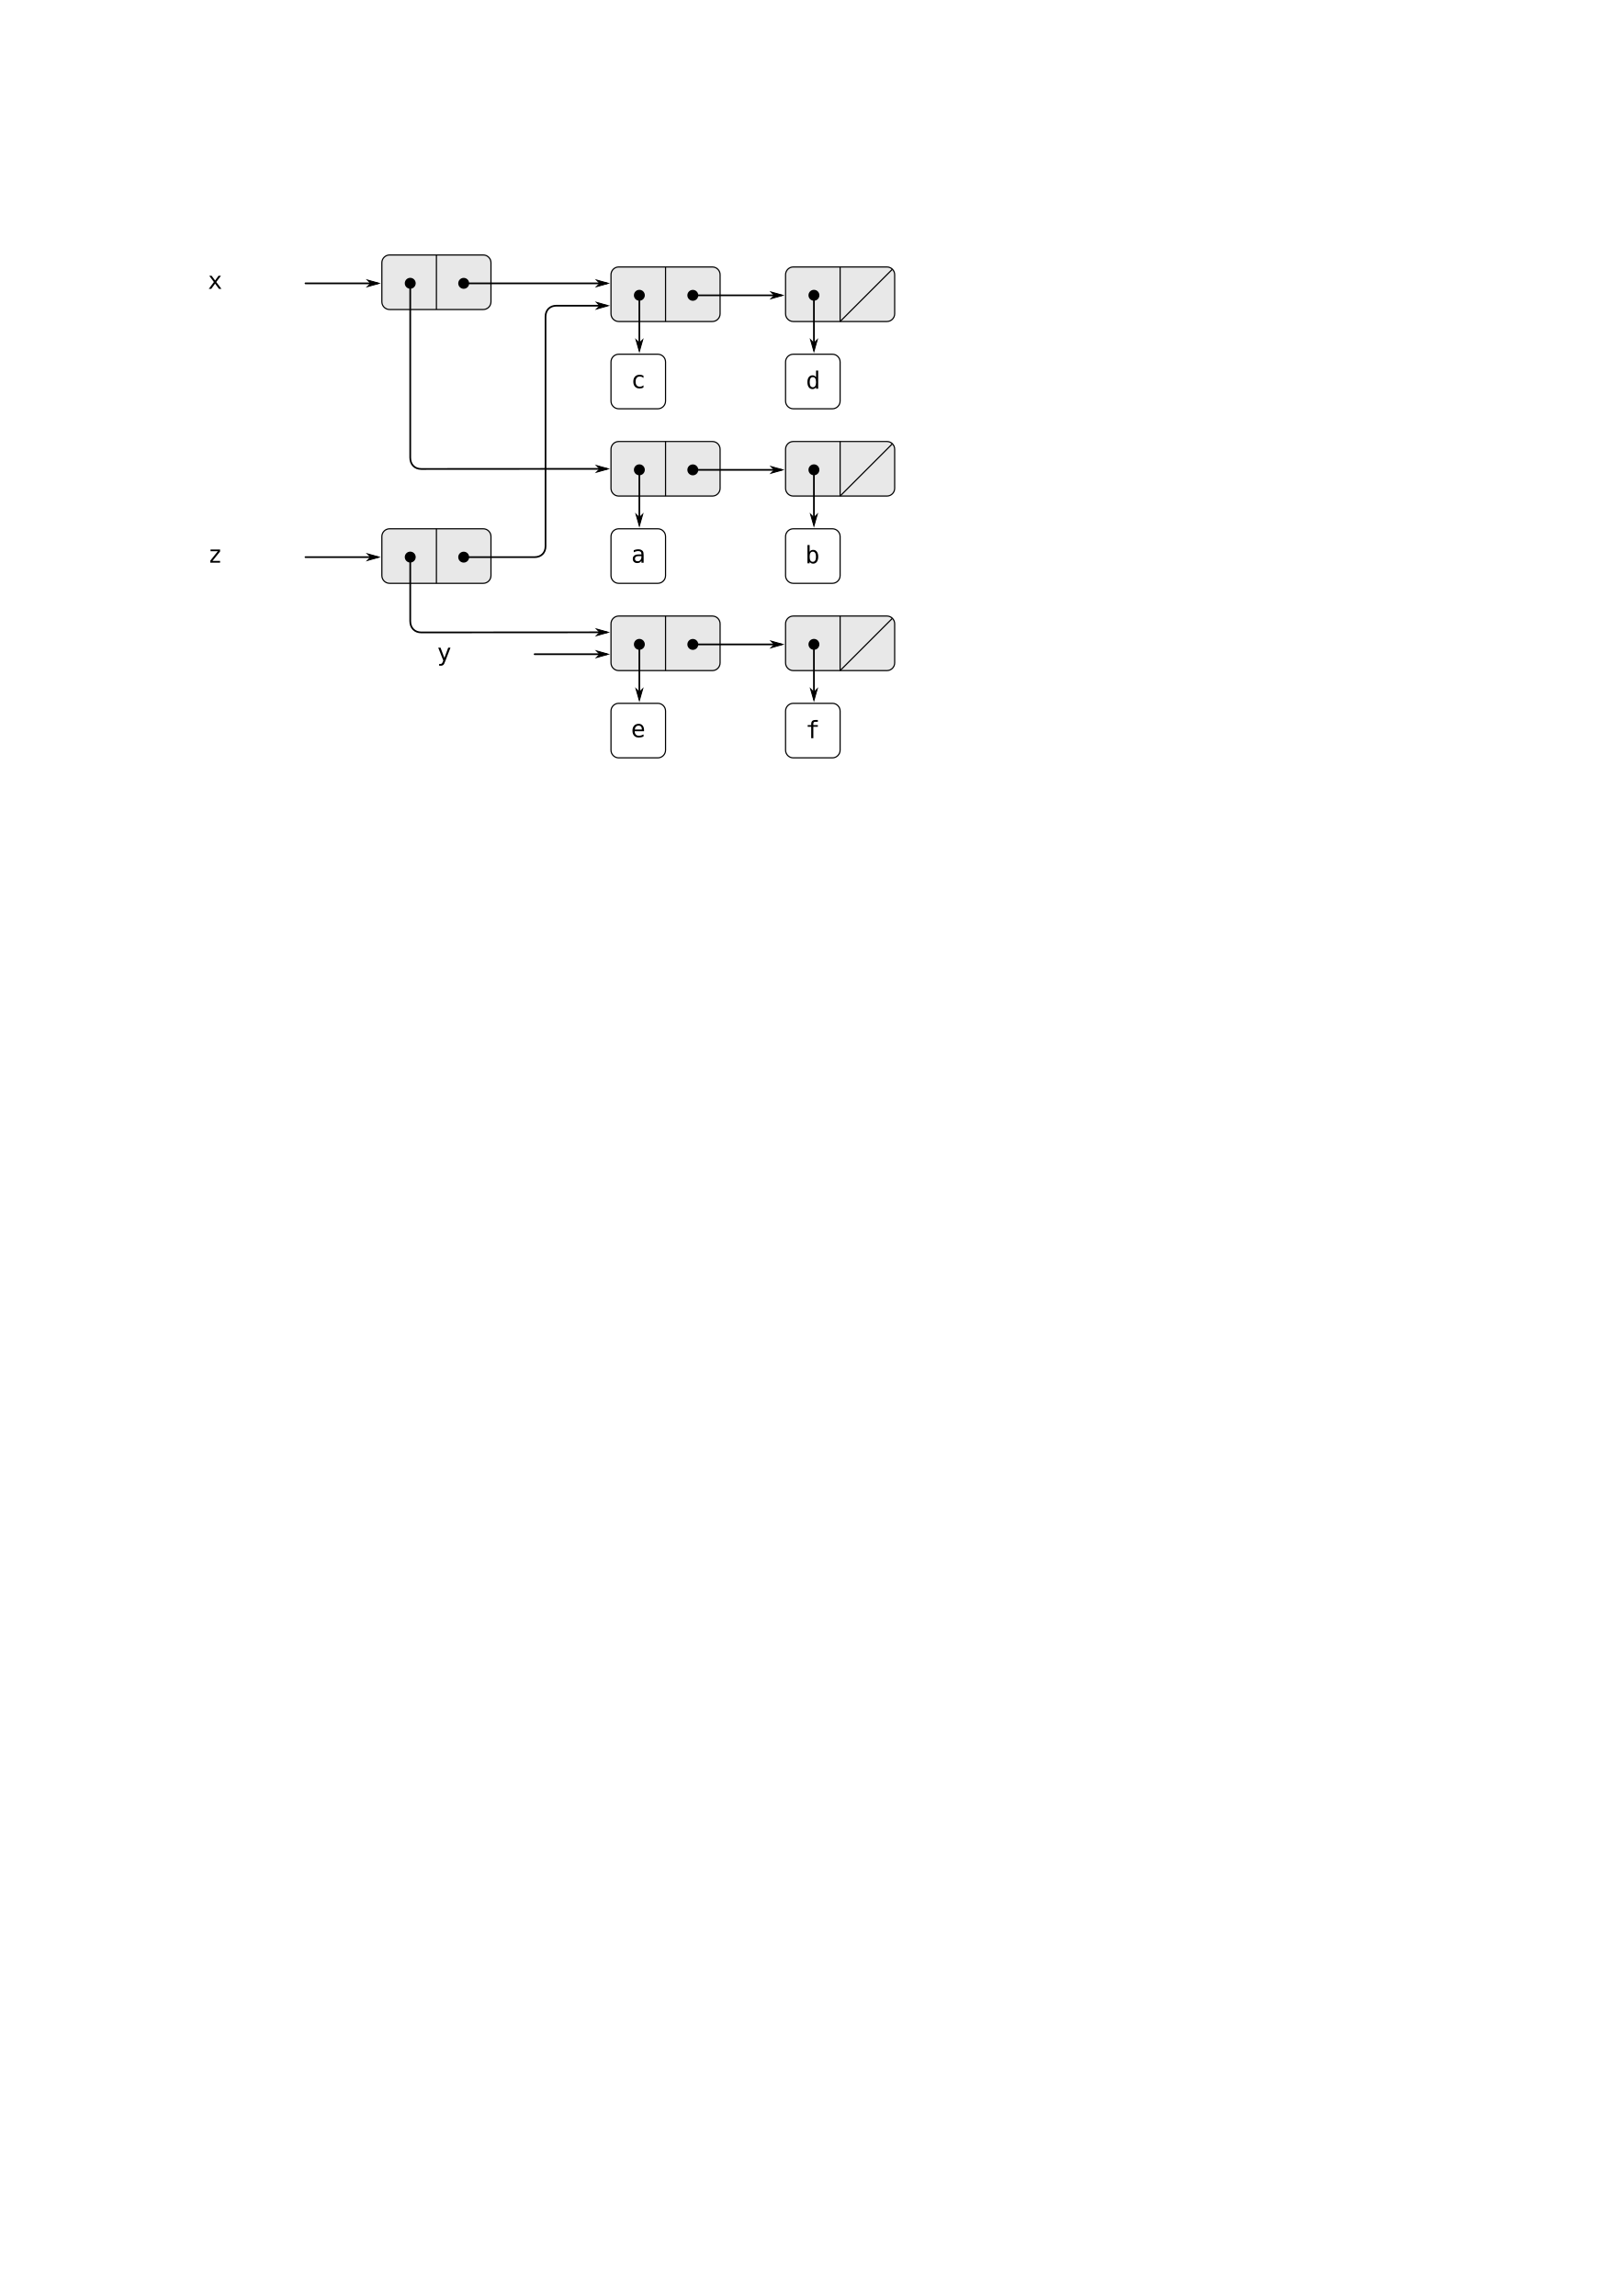
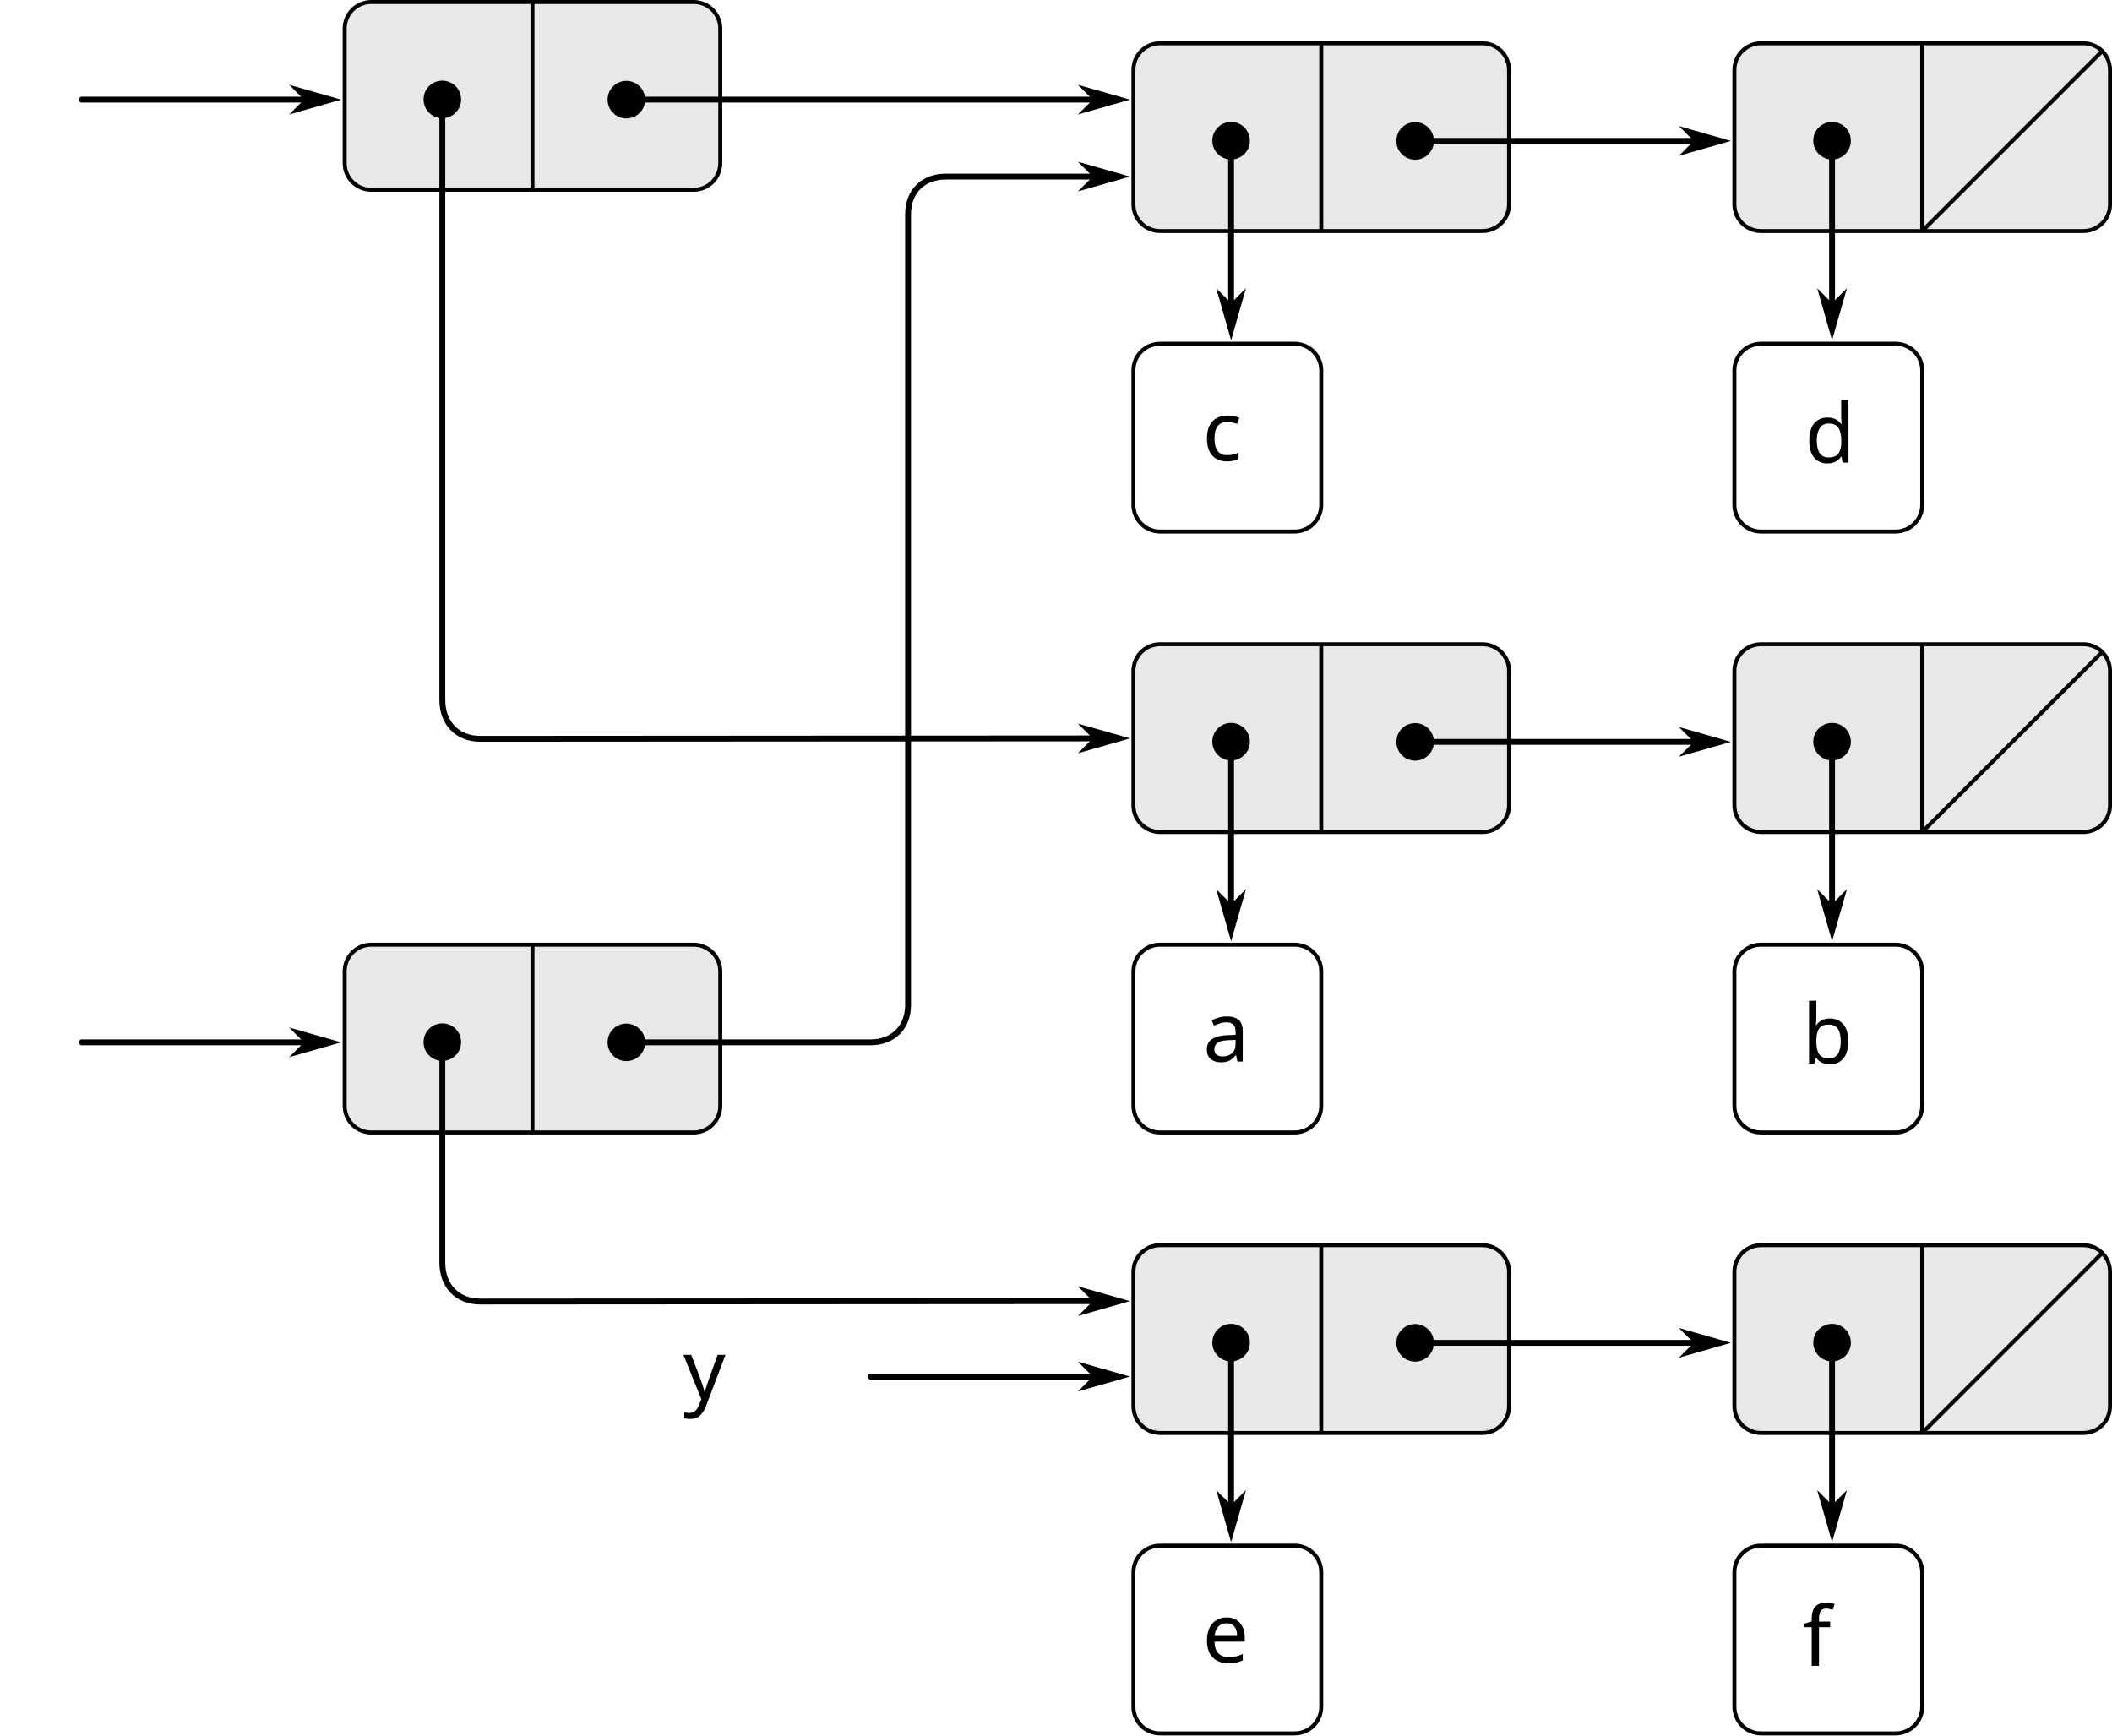
- <svg xmlns="http://www.w3.org/2000/svg" width="744.094" height="1052.362" id="svg3493" version="1.1">
+ <svg xmlns="http://www.w3.org/2000/svg" width="281.146" height="231.026" id="svg3493" version="1.1">
  <defs id="defs3495">
    <marker orient="auto" refY="0" refX="0" id="Arrow1Mstart" style="overflow:visible">
      <path id="path4565" d="M 0,0 5,-5 -12.5,0 5,5 0,0 z" style="fill-rule:evenodd;stroke:#000000;stroke-width:1pt;marker-start:none" transform="matrix(0.4,0,0,0.4,4,0)" />
    </marker>
    <marker orient="auto" refY="0" refX="0" id="marker4296" style="overflow:visible">
      <path id="path4298" d="M 0,0 5,-5 -12.5,0 5,5 0,0 z" style="fill-rule:evenodd;stroke:#000000;stroke-width:1pt;marker-start:none" transform="matrix(0.4,0,0,0.4,4,0)" />
    </marker>
    <marker orient="auto" refY="0" refX="0" id="marker4300" style="overflow:visible">
      <path id="path4302" d="M 0,0 5,-5 -12.5,0 5,5 0,0 z" style="fill-rule:evenodd;stroke:#000000;stroke-width:1pt;marker-start:none" transform="matrix(0.4,0,0,0.4,4,0)" />
    </marker>
    <marker orient="auto" refY="0" refX="0" id="marker4304" style="overflow:visible">
      <path id="path4306" d="M 0,0 5,-5 -12.5,0 5,5 0,0 z" style="fill-rule:evenodd;stroke:#000000;stroke-width:1pt;marker-start:none" transform="matrix(0.4,0,0,0.4,4,0)" />
    </marker>
    <marker orient="auto" refY="0" refX="0" id="marker4308" style="overflow:visible">
      <path id="path4310" d="M 0,0 5,-5 -12.5,0 5,5 0,0 z" style="fill-rule:evenodd;stroke:#000000;stroke-width:1pt;marker-start:none" transform="matrix(0.4,0,0,0.4,4,0)" />
    </marker>
    <marker orient="auto" refY="0" refX="0" id="Arrow1Mstart-5" style="overflow:visible">
      <path id="path4565-7" d="M 0,0 5,-5 -12.5,0 5,5 0,0 z" style="fill-rule:evenodd;stroke:#000000;stroke-width:1pt;marker-start:none" transform="matrix(0.4,0,0,0.4,4,0)" />
    </marker>
    <marker orient="auto" refY="0" refX="0" id="marker4296-0" style="overflow:visible">
      <path id="path4298-7" d="M 0,0 5,-5 -12.5,0 5,5 0,0 z" style="fill-rule:evenodd;stroke:#000000;stroke-width:1pt;marker-start:none" transform="matrix(0.4,0,0,0.4,4,0)" />
    </marker>
    <marker orient="auto" refY="0" refX="0" id="marker4300-8" style="overflow:visible">
      <path id="path4302-9" d="M 0,0 5,-5 -12.5,0 5,5 0,0 z" style="fill-rule:evenodd;stroke:#000000;stroke-width:1pt;marker-start:none" transform="matrix(0.4,0,0,0.4,4,0)" />
    </marker>
    <marker orient="auto" refY="0" refX="0" id="marker4304-9" style="overflow:visible">
      <path id="path4306-3" d="M 0,0 5,-5 -12.5,0 5,5 0,0 z" style="fill-rule:evenodd;stroke:#000000;stroke-width:1pt;marker-start:none" transform="matrix(0.4,0,0,0.4,4,0)" />
    </marker>
    <marker orient="auto" refY="0" refX="0" id="marker4308-9" style="overflow:visible">
      <path id="path4310-4" d="M 0,0 5,-5 -12.5,0 5,5 0,0 z" style="fill-rule:evenodd;stroke:#000000;stroke-width:1pt;marker-start:none" transform="matrix(0.4,0,0,0.4,4,0)" />
    </marker>
    <marker orient="auto" refY="0" refX="0" id="Arrow1Mstart-6" style="overflow:visible">
      <path id="path4565-5" d="M 0,0 5,-5 -12.5,0 5,5 0,0 z" style="fill-rule:evenodd;stroke:#000000;stroke-width:1pt;marker-start:none" transform="matrix(0.4,0,0,0.4,4,0)" />
    </marker>
    <marker orient="auto" refY="0" refX="0" id="Arrow1Mstart-8" style="overflow:visible">
      <path id="path4565-1" d="M 0,0 5,-5 -12.5,0 5,5 0,0 z" style="fill-rule:evenodd;stroke:#000000;stroke-width:1pt;marker-start:none" transform="matrix(0.4,0,0,0.4,4,0)" />
    </marker>
    <marker orient="auto" refY="0" refX="0" id="marker4752" style="overflow:visible">
      <path id="path4754" d="M 0,0 5,-5 -12.5,0 5,5 0,0 z" style="fill-rule:evenodd;stroke:#000000;stroke-width:1pt;marker-start:none" transform="matrix(0.4,0,0,0.4,4,0)" />
    </marker>
    <marker orient="auto" refY="0" refX="0" id="marker4756" style="overflow:visible">
      <path id="path4758" d="M 0,0 5,-5 -12.5,0 5,5 0,0 z" style="fill-rule:evenodd;stroke:#000000;stroke-width:1pt;marker-start:none" transform="matrix(0.4,0,0,0.4,4,0)" />
    </marker>
    <marker orient="auto" refY="0" refX="0" id="Arrow1Mstart-4" style="overflow:visible">
      <path id="path4565-4" d="M 0,0 5,-5 -12.5,0 5,5 0,0 z" style="fill-rule:evenodd;stroke:#000000;stroke-width:1pt;marker-start:none" transform="matrix(0.4,0,0,0.4,4,0)" />
    </marker>
    <marker orient="auto" refY="0" refX="0" id="marker4813" style="overflow:visible">
      <path id="path4815" d="M 0,0 5,-5 -12.5,0 5,5 0,0 z" style="fill-rule:evenodd;stroke:#000000;stroke-width:1pt;marker-start:none" transform="matrix(0.4,0,0,0.4,4,0)" />
    </marker>
    <marker orient="auto" refY="0" refX="0" id="marker4817" style="overflow:visible">
      <path id="path4819" d="M 0,0 5,-5 -12.5,0 5,5 0,0 z" style="fill-rule:evenodd;stroke:#000000;stroke-width:1pt;marker-start:none" transform="matrix(0.4,0,0,0.4,4,0)" />
    </marker>
    <marker orient="auto" refY="0" refX="0" id="Arrow1Mstart-9" style="overflow:visible">
      <path id="path4565-8" d="M 0,0 5,-5 -12.5,0 5,5 0,0 z" style="fill-rule:evenodd;stroke:#000000;stroke-width:1pt;marker-start:none" transform="matrix(0.4,0,0,0.4,4,0)" />
    </marker>
    <marker orient="auto" refY="0" refX="0" id="marker4813-5" style="overflow:visible">
      <path id="path4815-5" d="M 0,0 5,-5 -12.5,0 5,5 0,0 z" style="fill-rule:evenodd;stroke:#000000;stroke-width:1pt;marker-start:none" transform="matrix(0.4,0,0,0.4,4,0)" />
    </marker>
    <marker orient="auto" refY="0" refX="0" id="marker4817-2" style="overflow:visible">
      <path id="path4819-1" d="M 0,0 5,-5 -12.5,0 5,5 0,0 z" style="fill-rule:evenodd;stroke:#000000;stroke-width:1pt;marker-start:none" transform="matrix(0.4,0,0,0.4,4,0)" />
    </marker>
    <marker orient="auto" refY="0" refX="0" id="Arrow1Mstart-1" style="overflow:visible">
      <path id="path4565-6" d="M 0,0 5,-5 -12.5,0 5,5 0,0 z" style="fill-rule:evenodd;stroke:#000000;stroke-width:1pt;marker-start:none" transform="matrix(0.4,0,0,0.4,4,0)" />
    </marker>
    <marker orient="auto" refY="0" refX="0" id="Arrow1Mstart-62" style="overflow:visible">
      <path id="path4565-81" d="M 0,0 5,-5 -12.5,0 5,5 0,0 z" style="fill-rule:evenodd;stroke:#000000;stroke-width:1pt;marker-start:none" transform="matrix(0.4,0,0,0.4,4,0)" />
    </marker>
    <marker orient="auto" refY="0" refX="0" id="marker5222" style="overflow:visible">
      <path id="path5224" d="M 0,0 5,-5 -12.5,0 5,5 0,0 z" style="fill-rule:evenodd;stroke:#000000;stroke-width:1pt;marker-start:none" transform="matrix(0.4,0,0,0.4,4,0)" />
    </marker>
    <marker orient="auto" refY="0" refX="0" id="marker5226" style="overflow:visible">
      <path id="path5228" d="M 0,0 5,-5 -12.5,0 5,5 0,0 z" style="fill-rule:evenodd;stroke:#000000;stroke-width:1pt;marker-start:none" transform="matrix(0.4,0,0,0.4,4,0)" />
    </marker>
  </defs>
-   <g id="layer4" style="display:inline">
-     <rect style="fill:#e8e8e8;stroke:#000000;stroke-width:0.531;stroke-linecap:round;stroke-linejoin:round;stroke-miterlimit:4;stroke-opacity:1;stroke-dasharray:none;stroke-dashoffset:0;fill-opacity:1" id="rect3794-7-1-0-2" width="50" height="25" x="175" y="116.867" rx="3.543" ry="3.543" />
-     <rect style="fill:#e8e8e8;stroke:#000000;stroke-width:0.531;stroke-linecap:round;stroke-linejoin:round;stroke-miterlimit:4;stroke-opacity:1;stroke-dasharray:none;stroke-dashoffset:0;fill-opacity:1" id="rect3794-7-1-0" width="50" height="25" x="280" y="122.362" rx="3.543" ry="3.543" />
-     <rect style="fill:#e8e8e8;stroke:#000000;stroke-width:0.531;stroke-linecap:round;stroke-linejoin:round;stroke-miterlimit:4;stroke-opacity:1;stroke-dasharray:none;stroke-dashoffset:0;fill-opacity:1" id="rect3794-7-1-0-6" width="50" height="25" x="360" y="122.362" rx="3.543" ry="3.543" />
-     <rect style="fill:#e8e8e8;stroke:#000000;stroke-width:0.531;stroke-linecap:round;stroke-linejoin:round;stroke-miterlimit:4;stroke-opacity:1;stroke-dasharray:none;stroke-dashoffset:0;fill-opacity:1" id="rect3794-7-1-0-5" width="50" height="25" x="280" y="202.362" rx="3.543" ry="3.543" />
-     <rect style="fill:#e8e8e8;stroke:#000000;stroke-width:0.531;stroke-linecap:round;stroke-linejoin:round;stroke-miterlimit:4;stroke-opacity:1;stroke-dasharray:none;stroke-dashoffset:0;fill-opacity:1" id="rect3794-7-1-0-6-6" width="50" height="25" x="360" y="202.362" rx="3.543" ry="3.543" />
-     <rect style="fill:#e8e8e8;stroke:#000000;stroke-width:0.531;stroke-linecap:round;stroke-linejoin:round;stroke-miterlimit:4;stroke-opacity:1;stroke-dasharray:none;stroke-dashoffset:0;fill-opacity:1" id="rect3794-7-1-0-2-4" width="50" height="25" x="175" y="242.362" rx="3.543" ry="3.543" />
-     <rect style="fill:#e8e8e8;stroke:#000000;stroke-width:0.531;stroke-linecap:round;stroke-linejoin:round;stroke-miterlimit:4;stroke-opacity:1;stroke-dasharray:none;stroke-dashoffset:0;fill-opacity:1" id="rect3794-7-1-0-0" width="50" height="25" x="280" y="282.362" rx="3.543" ry="3.543" />
-     <rect style="fill:#e8e8e8;stroke:#000000;stroke-width:0.531;stroke-linecap:round;stroke-linejoin:round;stroke-miterlimit:4;stroke-opacity:1;stroke-dasharray:none;stroke-dashoffset:0;fill-opacity:1" id="rect3794-7-1-0-6-67" width="50" height="25" x="360" y="282.362" rx="3.543" ry="3.543" />
+   <g id="layer4" style="display:inline" transform="translate(-129.1193,-116.6015)">
+     <rect style="fill:#e8e8e8;fill-opacity:1;stroke:#000000;stroke-width:0.531;stroke-linecap:round;stroke-linejoin:round;stroke-miterlimit:4;stroke-opacity:1;stroke-dasharray:none;stroke-dashoffset:0" id="rect3794-7-1-0-2" width="50" height="25" x="175" y="116.867" rx="3.543" ry="3.543" />
+     <rect style="fill:#e8e8e8;fill-opacity:1;stroke:#000000;stroke-width:0.531;stroke-linecap:round;stroke-linejoin:round;stroke-miterlimit:4;stroke-opacity:1;stroke-dasharray:none;stroke-dashoffset:0" id="rect3794-7-1-0" width="50" height="25" x="280" y="122.362" rx="3.543" ry="3.543" />
+     <rect style="fill:#e8e8e8;fill-opacity:1;stroke:#000000;stroke-width:0.531;stroke-linecap:round;stroke-linejoin:round;stroke-miterlimit:4;stroke-opacity:1;stroke-dasharray:none;stroke-dashoffset:0" id="rect3794-7-1-0-6" width="50" height="25" x="360" y="122.362" rx="3.543" ry="3.543" />
+     <rect style="fill:#e8e8e8;fill-opacity:1;stroke:#000000;stroke-width:0.531;stroke-linecap:round;stroke-linejoin:round;stroke-miterlimit:4;stroke-opacity:1;stroke-dasharray:none;stroke-dashoffset:0" id="rect3794-7-1-0-5" width="50" height="25" x="280" y="202.362" rx="3.543" ry="3.543" />
+     <rect style="fill:#e8e8e8;fill-opacity:1;stroke:#000000;stroke-width:0.531;stroke-linecap:round;stroke-linejoin:round;stroke-miterlimit:4;stroke-opacity:1;stroke-dasharray:none;stroke-dashoffset:0" id="rect3794-7-1-0-6-6" width="50" height="25" x="360" y="202.362" rx="3.543" ry="3.543" />
+     <rect style="fill:#e8e8e8;fill-opacity:1;stroke:#000000;stroke-width:0.531;stroke-linecap:round;stroke-linejoin:round;stroke-miterlimit:4;stroke-opacity:1;stroke-dasharray:none;stroke-dashoffset:0" id="rect3794-7-1-0-2-4" width="50" height="25" x="175" y="242.362" rx="3.543" ry="3.543" />
+     <rect style="fill:#e8e8e8;fill-opacity:1;stroke:#000000;stroke-width:0.531;stroke-linecap:round;stroke-linejoin:round;stroke-miterlimit:4;stroke-opacity:1;stroke-dasharray:none;stroke-dashoffset:0" id="rect3794-7-1-0-0" width="50" height="25" x="280" y="282.362" rx="3.543" ry="3.543" />
+     <rect style="fill:#e8e8e8;fill-opacity:1;stroke:#000000;stroke-width:0.531;stroke-linecap:round;stroke-linejoin:round;stroke-miterlimit:4;stroke-opacity:1;stroke-dasharray:none;stroke-dashoffset:0" id="rect3794-7-1-0-6-67" width="50" height="25" x="360" y="282.362" rx="3.543" ry="3.543" />
  </g>
-   <g id="layer2">
+   <g id="layer2" transform="translate(-129.1193,-116.6015)">
    <rect style="fill:none;stroke:#000000;stroke-width:0.531;stroke-linecap:round;stroke-linejoin:round;stroke-miterlimit:4;stroke-opacity:1;stroke-dasharray:none;stroke-dashoffset:0;display:inline" id="rect3794-77-9-4" width="25" height="25" x="280" y="162.362" rx="3.543" ry="3.543" />
    <rect style="fill:none;stroke:#000000;stroke-width:0.531;stroke-linecap:round;stroke-linejoin:round;stroke-miterlimit:4;stroke-opacity:1;stroke-dasharray:none;stroke-dashoffset:0;display:inline" id="rect3794-77-9-5" width="25" height="25" x="360" y="162.362" rx="3.543" ry="3.543" />
    <path style="fill:none;stroke:#000000;stroke-width:0.78;stroke-linecap:round;stroke-linejoin:round;stroke-miterlimit:4;stroke-opacity:1;stroke-dasharray:none;marker-start:url(#Arrow1Mstart);display:inline" d="m 358,135.362 -38,0" id="path4554-5-2-3" />
-     <path transform="translate(200,50.5)" style="fill:#000000;fill-opacity:1;stroke:#000000;stroke-width:0;stroke-linecap:round;stroke-linejoin:round;stroke-miterlimit:4;stroke-opacity:1;stroke-dasharray:none;stroke-dashoffset:0;display:inline" id="path4491-44-0" d="m 120,84.862 a 2.5,2.5 0 1 1 -5,0 2.5,2.5 0 1 1 5,0 z" />
-     <path transform="translate(175.5,50.47258)" style="fill:#000000;fill-opacity:1;stroke:#000000;stroke-width:0;stroke-linecap:round;stroke-linejoin:round;stroke-miterlimit:4;stroke-opacity:1;stroke-dasharray:none;stroke-dashoffset:0;display:inline" id="path4491-4-7" d="m 120,84.862 a 2.5,2.5 0 1 1 -5,0 2.5,2.5 0 1 1 5,0 z" />
+     <path transform="translate(200,50.5)" style="fill:#000000;fill-opacity:1;stroke:#000000;stroke-width:0;stroke-linecap:round;stroke-linejoin:round;stroke-miterlimit:4;stroke-opacity:1;stroke-dasharray:none;stroke-dashoffset:0;display:inline" id="path4491-44-0" d="m 120,84.862 c 0,1.381 -1.119,2.5 -2.5,2.5 -1.381,0 -2.5,-1.119 -2.5,-2.5 0,-1.381 1.119,-2.5 2.5,-2.5 1.381,0 2.5,1.119 2.5,2.5 z" />
+     <path transform="translate(175.5,50.47258)" style="fill:#000000;fill-opacity:1;stroke:#000000;stroke-width:0;stroke-linecap:round;stroke-linejoin:round;stroke-miterlimit:4;stroke-opacity:1;stroke-dasharray:none;stroke-dashoffset:0;display:inline" id="path4491-4-7" d="m 120,84.862 c 0,1.381 -1.119,2.5 -2.5,2.5 -1.381,0 -2.5,-1.119 -2.5,-2.5 0,-1.381 1.119,-2.5 2.5,-2.5 1.381,0 2.5,1.119 2.5,2.5 z" />
    <path style="fill:none;stroke:#000000;stroke-width:0.78;stroke-linecap:round;stroke-linejoin:round;stroke-miterlimit:4;stroke-opacity:1;stroke-dasharray:none;marker-start:url(#Arrow1Mstart);display:inline" d="m 293,160.362 0,-23" id="path4554-5-0" />
    <path style="fill:none;stroke:#000000;stroke-width:0.531;stroke-linecap:butt;stroke-linejoin:miter;stroke-miterlimit:4;stroke-opacity:1;stroke-dasharray:none" d="m 385,122.362 0,25" id="path4405-1-3-84" />
-     <path transform="translate(255.5,50.47258)" style="fill:#000000;fill-opacity:1;stroke:#000000;stroke-width:0;stroke-linecap:round;stroke-linejoin:round;stroke-miterlimit:4;stroke-opacity:1;stroke-dasharray:none;stroke-dashoffset:0;display:inline" id="path4491-4-7-6" d="m 120,84.862 a 2.5,2.5 0 1 1 -5,0 2.5,2.5 0 1 1 5,0 z" />
+     <path transform="translate(255.5,50.47258)" style="fill:#000000;fill-opacity:1;stroke:#000000;stroke-width:0;stroke-linecap:round;stroke-linejoin:round;stroke-miterlimit:4;stroke-opacity:1;stroke-dasharray:none;stroke-dashoffset:0;display:inline" id="path4491-4-7-6" d="m 120,84.862 c 0,1.381 -1.119,2.5 -2.5,2.5 -1.381,0 -2.5,-1.119 -2.5,-2.5 0,-1.381 1.119,-2.5 2.5,-2.5 1.381,0 2.5,1.119 2.5,2.5 z" />
    <path style="fill:none;stroke:#000000;stroke-width:0.78;stroke-linecap:round;stroke-linejoin:round;stroke-miterlimit:4;stroke-opacity:1;stroke-dasharray:none;marker-start:url(#Arrow1Mstart);display:inline" d="m 373,160.362 0,-23" id="path4554-5-0-7" />
    <path style="fill:none;stroke:#000000;stroke-width:0.531;stroke-linecap:butt;stroke-linejoin:round;stroke-miterlimit:4;stroke-opacity:1;stroke-dasharray:none" d="m 385,147.362 24,-24" id="path4373" />
    <path style="fill:none;stroke:#000000;stroke-width:0.78;stroke-linecap:round;stroke-linejoin:round;stroke-miterlimit:4;stroke-opacity:1;stroke-dasharray:none;marker-start:url(#Arrow1Mstart);display:inline" d="m 278,129.867 -63,0" id="path4554-5-2-3-8" />
-     <path transform="translate(95,45.00508)" style="fill:#000000;fill-opacity:1;stroke:#000000;stroke-width:0;stroke-linecap:round;stroke-linejoin:round;stroke-miterlimit:4;stroke-opacity:1;stroke-dasharray:none;stroke-dashoffset:0;display:inline" id="path4491-44-0-62" d="m 120,84.862 a 2.5,2.5 0 1 1 -5,0 2.5,2.5 0 1 1 5,0 z" />
-     <path transform="translate(70.5,44.97766)" style="fill:#000000;fill-opacity:1;stroke:#000000;stroke-width:0;stroke-linecap:round;stroke-linejoin:round;stroke-miterlimit:4;stroke-opacity:1;stroke-dasharray:none;stroke-dashoffset:0;display:inline" id="path4491-4-7-9" d="m 120,84.862 a 2.5,2.5 0 1 1 -5,0 2.5,2.5 0 1 1 5,0 z" />
+     <path transform="translate(95,45.00508)" style="fill:#000000;fill-opacity:1;stroke:#000000;stroke-width:0;stroke-linecap:round;stroke-linejoin:round;stroke-miterlimit:4;stroke-opacity:1;stroke-dasharray:none;stroke-dashoffset:0;display:inline" id="path4491-44-0-62" d="m 120,84.862 c 0,1.381 -1.119,2.5 -2.5,2.5 -1.381,0 -2.5,-1.119 -2.5,-2.5 0,-1.381 1.119,-2.5 2.5,-2.5 1.381,0 2.5,1.119 2.5,2.5 z" />
+     <path transform="translate(70.5,44.97766)" style="fill:#000000;fill-opacity:1;stroke:#000000;stroke-width:0;stroke-linecap:round;stroke-linejoin:round;stroke-miterlimit:4;stroke-opacity:1;stroke-dasharray:none;stroke-dashoffset:0;display:inline" id="path4491-4-7-9" d="m 120,84.862 c 0,1.381 -1.119,2.5 -2.5,2.5 -1.381,0 -2.5,-1.119 -2.5,-2.5 0,-1.381 1.119,-2.5 2.5,-2.5 1.381,0 2.5,1.119 2.5,2.5 z" />
    <path style="fill:none;stroke:#000000;stroke-width:0.78;stroke-linecap:round;stroke-linejoin:round;stroke-miterlimit:4;stroke-opacity:1;stroke-dasharray:none;marker-start:url(#Arrow1Mstart);display:inline" d="m 278,214.898 -84.964,0.055 c -3.036,0 -5.036,-2.091 -5.036,-5.18 l 0,-79.41" id="path4554-5-0-2" />
    <path style="fill:none;stroke:#000000;stroke-width:0.78;stroke-linecap:round;stroke-linejoin:round;stroke-miterlimit:4;stroke-opacity:1;stroke-dasharray:none;marker-start:url(#Arrow1Mstart);display:inline" d="m 173,129.867 -33,0" id="path4554-9-4-6" />
    <path style="fill:none;stroke:#000000;stroke-width:0.531;stroke-linecap:butt;stroke-linejoin:miter;stroke-miterlimit:4;stroke-opacity:1;stroke-dasharray:none" d="m 200,116.867 0,25" id="path4405-1-3-7" />
    <rect style="fill:none;stroke:#000000;stroke-width:0.531;stroke-linecap:round;stroke-linejoin:round;stroke-miterlimit:4;stroke-opacity:1;stroke-dasharray:none;stroke-dashoffset:0;display:inline" id="rect3794-77-9-4-4" width="25" height="25" x="280" y="242.362" rx="3.543" ry="3.543" />
    <rect style="fill:none;stroke:#000000;stroke-width:0.531;stroke-linecap:round;stroke-linejoin:round;stroke-miterlimit:4;stroke-opacity:1;stroke-dasharray:none;stroke-dashoffset:0;display:inline" id="rect3794-77-9-5-9" width="25" height="25" x="360" y="242.362" rx="3.543" ry="3.543" />
    <path style="fill:none;stroke:#000000;stroke-width:0.78;stroke-linecap:round;stroke-linejoin:round;stroke-miterlimit:4;stroke-opacity:1;stroke-dasharray:none;marker-start:url(#Arrow1Mstart);display:inline" d="m 358,215.362 -38,0" id="path4554-5-2-3-85" />
-     <path transform="translate(200,130.5)" style="fill:#000000;fill-opacity:1;stroke:#000000;stroke-width:0;stroke-linecap:round;stroke-linejoin:round;stroke-miterlimit:4;stroke-opacity:1;stroke-dasharray:none;stroke-dashoffset:0;display:inline" id="path4491-44-0-1" d="m 120,84.862 a 2.5,2.5 0 1 1 -5,0 2.5,2.5 0 1 1 5,0 z" />
-     <path transform="translate(175.5,130.4726)" style="fill:#000000;fill-opacity:1;stroke:#000000;stroke-width:0;stroke-linecap:round;stroke-linejoin:round;stroke-miterlimit:4;stroke-opacity:1;stroke-dasharray:none;stroke-dashoffset:0;display:inline" id="path4491-4-7-7" d="m 120,84.862 a 2.5,2.5 0 1 1 -5,0 2.5,2.5 0 1 1 5,0 z" />
+     <path transform="translate(200,130.5)" style="fill:#000000;fill-opacity:1;stroke:#000000;stroke-width:0;stroke-linecap:round;stroke-linejoin:round;stroke-miterlimit:4;stroke-opacity:1;stroke-dasharray:none;stroke-dashoffset:0;display:inline" id="path4491-44-0-1" d="m 120,84.862 c 0,1.381 -1.119,2.5 -2.5,2.5 -1.381,0 -2.5,-1.119 -2.5,-2.5 0,-1.381 1.119,-2.5 2.5,-2.5 1.381,0 2.5,1.119 2.5,2.5 z" />
+     <path transform="translate(175.5,130.4726)" style="fill:#000000;fill-opacity:1;stroke:#000000;stroke-width:0;stroke-linecap:round;stroke-linejoin:round;stroke-miterlimit:4;stroke-opacity:1;stroke-dasharray:none;stroke-dashoffset:0;display:inline" id="path4491-4-7-7" d="m 120,84.862 c 0,1.381 -1.119,2.5 -2.5,2.5 -1.381,0 -2.5,-1.119 -2.5,-2.5 0,-1.381 1.119,-2.5 2.5,-2.5 1.381,0 2.5,1.119 2.5,2.5 z" />
    <path style="fill:none;stroke:#000000;stroke-width:0.78;stroke-linecap:round;stroke-linejoin:round;stroke-miterlimit:4;stroke-opacity:1;stroke-dasharray:none;marker-start:url(#Arrow1Mstart);display:inline" d="m 293,240.362 0,-23" id="path4554-5-0-27" />
    <path style="fill:none;stroke:#000000;stroke-width:0.531;stroke-linecap:butt;stroke-linejoin:miter;stroke-miterlimit:4;stroke-opacity:1;stroke-dasharray:none" d="m 385,202.362 0,25" id="path4405-1-3-84-0" />
-     <path transform="translate(255.5,130.4726)" style="fill:#000000;fill-opacity:1;stroke:#000000;stroke-width:0;stroke-linecap:round;stroke-linejoin:round;stroke-miterlimit:4;stroke-opacity:1;stroke-dasharray:none;stroke-dashoffset:0;display:inline" id="path4491-4-7-6-8" d="m 120,84.862 a 2.5,2.5 0 1 1 -5,0 2.5,2.5 0 1 1 5,0 z" />
+     <path transform="translate(255.5,130.4726)" style="fill:#000000;fill-opacity:1;stroke:#000000;stroke-width:0;stroke-linecap:round;stroke-linejoin:round;stroke-miterlimit:4;stroke-opacity:1;stroke-dasharray:none;stroke-dashoffset:0;display:inline" id="path4491-4-7-6-8" d="m 120,84.862 c 0,1.381 -1.119,2.5 -2.5,2.5 -1.381,0 -2.5,-1.119 -2.5,-2.5 0,-1.381 1.119,-2.5 2.5,-2.5 1.381,0 2.5,1.119 2.5,2.5 z" />
    <path style="fill:none;stroke:#000000;stroke-width:0.78;stroke-linecap:round;stroke-linejoin:round;stroke-miterlimit:4;stroke-opacity:1;stroke-dasharray:none;marker-start:url(#Arrow1Mstart);display:inline" d="m 373,240.362 0,-23" id="path4554-5-0-7-2" />
    <path style="fill:none;stroke:#000000;stroke-width:0.531;stroke-linecap:butt;stroke-linejoin:round;stroke-miterlimit:4;stroke-opacity:1;stroke-dasharray:none" d="m 385,227.362 24,-24" id="path4373-3" />
    <path style="fill:none;stroke:#000000;stroke-width:0.531;stroke-linecap:butt;stroke-linejoin:miter;stroke-miterlimit:4;stroke-opacity:1;stroke-dasharray:none" d="m 305,202.362 0,25" id="path4405-1-3-3" />
    <rect style="fill:none;stroke:#000000;stroke-width:0.531;stroke-linecap:round;stroke-linejoin:round;stroke-miterlimit:4;stroke-opacity:1;stroke-dasharray:none;stroke-dashoffset:0;display:inline" id="rect3794-77-9-4-42" width="25" height="25" x="280" y="322.362" rx="3.543" ry="3.543" />
    <rect style="fill:none;stroke:#000000;stroke-width:0.531;stroke-linecap:round;stroke-linejoin:round;stroke-miterlimit:4;stroke-opacity:1;stroke-dasharray:none;stroke-dashoffset:0;display:inline" id="rect3794-77-9-5-6" width="25" height="25" x="360" y="322.362" rx="3.543" ry="3.543" />
    <path style="fill:none;stroke:#000000;stroke-width:0.78;stroke-linecap:round;stroke-linejoin:round;stroke-miterlimit:4;stroke-opacity:1;stroke-dasharray:none;marker-start:url(#Arrow1Mstart);display:inline" d="m 358,295.362 -38,0" id="path4554-5-2-3-7" />
-     <path transform="translate(200,210.5)" style="fill:#000000;fill-opacity:1;stroke:#000000;stroke-width:0;stroke-linecap:round;stroke-linejoin:round;stroke-miterlimit:4;stroke-opacity:1;stroke-dasharray:none;stroke-dashoffset:0;display:inline" id="path4491-44-0-9" d="m 120,84.862 a 2.5,2.5 0 1 1 -5,0 2.5,2.5 0 1 1 5,0 z" />
-     <path transform="translate(175.5,210.4726)" style="fill:#000000;fill-opacity:1;stroke:#000000;stroke-width:0;stroke-linecap:round;stroke-linejoin:round;stroke-miterlimit:4;stroke-opacity:1;stroke-dasharray:none;stroke-dashoffset:0;display:inline" id="path4491-4-7-8" d="m 120,84.862 a 2.5,2.5 0 1 1 -5,0 2.5,2.5 0 1 1 5,0 z" />
+     <path transform="translate(200,210.5)" style="fill:#000000;fill-opacity:1;stroke:#000000;stroke-width:0;stroke-linecap:round;stroke-linejoin:round;stroke-miterlimit:4;stroke-opacity:1;stroke-dasharray:none;stroke-dashoffset:0;display:inline" id="path4491-44-0-9" d="m 120,84.862 c 0,1.381 -1.119,2.5 -2.5,2.5 -1.381,0 -2.5,-1.119 -2.5,-2.5 0,-1.381 1.119,-2.5 2.5,-2.5 1.381,0 2.5,1.119 2.5,2.5 z" />
+     <path transform="translate(175.5,210.4726)" style="fill:#000000;fill-opacity:1;stroke:#000000;stroke-width:0;stroke-linecap:round;stroke-linejoin:round;stroke-miterlimit:4;stroke-opacity:1;stroke-dasharray:none;stroke-dashoffset:0;display:inline" id="path4491-4-7-8" d="m 120,84.862 c 0,1.381 -1.119,2.5 -2.5,2.5 -1.381,0 -2.5,-1.119 -2.5,-2.5 0,-1.381 1.119,-2.5 2.5,-2.5 1.381,0 2.5,1.119 2.5,2.5 z" />
    <path style="fill:none;stroke:#000000;stroke-width:0.78;stroke-linecap:round;stroke-linejoin:round;stroke-miterlimit:4;stroke-opacity:1;stroke-dasharray:none;marker-start:url(#Arrow1Mstart);display:inline" d="m 293,320.362 0,-23" id="path4554-5-0-6" />
    <path style="fill:none;stroke:#000000;stroke-width:0.531;stroke-linecap:butt;stroke-linejoin:miter;stroke-miterlimit:4;stroke-opacity:1;stroke-dasharray:none" d="m 385,282.362 0,25" id="path4405-1-3-84-1" />
-     <path transform="translate(255.5,210.4726)" style="fill:#000000;fill-opacity:1;stroke:#000000;stroke-width:0;stroke-linecap:round;stroke-linejoin:round;stroke-miterlimit:4;stroke-opacity:1;stroke-dasharray:none;stroke-dashoffset:0;display:inline" id="path4491-4-7-6-0" d="m 120,84.862 a 2.5,2.5 0 1 1 -5,0 2.5,2.5 0 1 1 5,0 z" />
+     <path transform="translate(255.5,210.4726)" style="fill:#000000;fill-opacity:1;stroke:#000000;stroke-width:0;stroke-linecap:round;stroke-linejoin:round;stroke-miterlimit:4;stroke-opacity:1;stroke-dasharray:none;stroke-dashoffset:0;display:inline" id="path4491-4-7-6-0" d="m 120,84.862 c 0,1.381 -1.119,2.5 -2.5,2.5 -1.381,0 -2.5,-1.119 -2.5,-2.5 0,-1.381 1.119,-2.5 2.5,-2.5 1.381,0 2.5,1.119 2.5,2.5 z" />
    <path style="fill:none;stroke:#000000;stroke-width:0.78;stroke-linecap:round;stroke-linejoin:round;stroke-miterlimit:4;stroke-opacity:1;stroke-dasharray:none;marker-start:url(#Arrow1Mstart);display:inline" d="m 373,320.362 0,-23" id="path4554-5-0-7-0" />
    <path style="fill:none;stroke:#000000;stroke-width:0.531;stroke-linecap:butt;stroke-linejoin:round;stroke-miterlimit:4;stroke-opacity:1;stroke-dasharray:none" d="m 385,307.362 24,-24" id="path4373-0" />
    <path style="fill:none;stroke:#000000;stroke-width:0.531;stroke-linecap:butt;stroke-linejoin:miter;stroke-miterlimit:4;stroke-opacity:1;stroke-dasharray:none" d="m 305,282.362 0,25" id="path4405-1-3-9" />
    <path style="fill:none;stroke:#000000;stroke-width:0.78;stroke-linecap:round;stroke-linejoin:round;stroke-miterlimit:4;stroke-opacity:1;stroke-dasharray:none;marker-start:url(#Arrow1Mstart);display:inline" d="m 278,299.857 -33,0" id="path4554-9-4-6-9" />
  </g>
-   <g id="layer3">
-     <text xml:space="preserve" style="font-size:11px;font-style:normal;font-variant:normal;font-weight:normal;font-stretch:normal;line-height:125%;letter-spacing:0px;word-spacing:0px;fill:#000000;fill-opacity:1;stroke:none;font-family:DejaVu Sans Mono;-inkscape-font-specification:DejaVu Sans Mono" x="289.179" y="177.916" id="text3007-0-2">
-       <tspan id="tspan3009-8-5" x="289.179" y="177.916" style="font-weight:normal;-inkscape-font-specification:DejaVu Sans Mono">c</tspan>
+   <g id="layer3" transform="translate(-129.1193,-116.6015)">
+     <text xml:space="preserve" style="font-size:11px;font-style:normal;font-variant:normal;font-weight:normal;font-stretch:normal;line-height:125%;letter-spacing:0px;word-spacing:0px;fill:#000000;fill-opacity:1;stroke:none;font-family:Inconsolata LGC;-inkscape-font-specification:Inconsolata LGC" x="289.179" y="177.916" id="text3007-0-2">
+       <tspan id="tspan3009-8-5" x="289.179" y="177.916" style="font-weight:normal;-inkscape-font-specification:Inconsolata LGC">c</tspan>
    </text>
-     <text xml:space="preserve" style="font-size:11px;font-style:normal;font-variant:normal;font-weight:normal;font-stretch:normal;line-height:125%;letter-spacing:0px;word-spacing:0px;fill:#000000;fill-opacity:1;stroke:none;font-family:DejaVu Sans Mono;-inkscape-font-specification:DejaVu Sans Mono" x="369.357" y="178.184" id="text3007-0-7">
-       <tspan id="tspan3009-8-52" x="369.357" y="178.184" style="font-weight:normal;-inkscape-font-specification:DejaVu Sans Mono">d</tspan>
+     <text xml:space="preserve" style="font-size:11px;font-style:normal;font-variant:normal;font-weight:normal;font-stretch:normal;line-height:125%;letter-spacing:0px;word-spacing:0px;fill:#000000;fill-opacity:1;stroke:none;font-family:Inconsolata LGC;-inkscape-font-specification:Inconsolata LGC" x="369.357" y="178.184" id="text3007-0-7">
+       <tspan id="tspan3009-8-52" x="369.357" y="178.184" style="font-weight:normal;-inkscape-font-specification:Inconsolata LGC">d</tspan>
    </text>
-     <text xml:space="preserve" style="font-size:11px;font-style:normal;font-variant:normal;font-weight:normal;font-stretch:normal;text-align:end;line-height:125%;letter-spacing:0px;word-spacing:0px;text-anchor:end;fill:#000000;fill-opacity:1;stroke:none;font-family:DejaVu Sans Mono;-inkscape-font-specification:DejaVu Sans Mono" x="240" y="302.857" id="text4978">
+     <text xml:space="preserve" style="font-size:11px;font-style:normal;font-variant:normal;font-weight:normal;font-stretch:normal;text-align:end;line-height:125%;letter-spacing:0px;word-spacing:0px;text-anchor:end;fill:#000000;fill-opacity:1;stroke:none;font-family:Inconsolata LGC;-inkscape-font-specification:Inconsolata LGC" x="240" y="302.857" id="text4978">
      <tspan id="tspan4980" x="240" y="302.857">y</tspan>
    </text>
-     <text xml:space="preserve" style="font-size:11px;font-style:normal;font-variant:normal;font-weight:normal;font-stretch:normal;text-align:end;line-height:125%;letter-spacing:0px;word-spacing:0px;text-anchor:end;fill:#000000;fill-opacity:1;stroke:none;font-family:DejaVu Sans Mono;-inkscape-font-specification:DejaVu Sans Mono" x="135" y="132.403" id="text4974">
+     <text xml:space="preserve" style="font-size:11px;font-style:normal;font-variant:normal;font-weight:normal;font-stretch:normal;text-align:end;line-height:125%;letter-spacing:0px;word-spacing:0px;text-anchor:end;fill:#000000;fill-opacity:1;stroke:none;font-family:Inconsolata LGC;-inkscape-font-specification:Inconsolata LGC" x="135" y="132.403" id="text4974">
      <tspan id="tspan4976" x="135" y="132.403">x</tspan>
    </text>
-     <text xml:space="preserve" style="font-size:11px;font-style:normal;font-variant:normal;font-weight:normal;font-stretch:normal;line-height:125%;letter-spacing:0px;word-spacing:0px;fill:#000000;fill-opacity:1;stroke:none;font-family:DejaVu Sans Mono;-inkscape-font-specification:DejaVu Sans Mono" x="289.179" y="337.916" id="text3007-0-2-3">
-       <tspan id="tspan3009-8-5-3" x="289.179" y="337.916" style="font-weight:normal;-inkscape-font-specification:DejaVu Sans Mono">e</tspan>
+     <text xml:space="preserve" style="font-size:11px;font-style:normal;font-variant:normal;font-weight:normal;font-stretch:normal;line-height:125%;letter-spacing:0px;word-spacing:0px;fill:#000000;fill-opacity:1;stroke:none;font-family:Inconsolata LGC;-inkscape-font-specification:Inconsolata LGC" x="289.179" y="337.916" id="text3007-0-2-3">
+       <tspan id="tspan3009-8-5-3" x="289.179" y="337.916" style="font-weight:normal;-inkscape-font-specification:Inconsolata LGC">e</tspan>
    </text>
-     <text xml:space="preserve" style="font-size:11px;font-style:normal;font-variant:normal;font-weight:normal;font-stretch:normal;line-height:125%;letter-spacing:0px;word-spacing:0px;fill:#000000;fill-opacity:1;stroke:none;font-family:DejaVu Sans Mono;-inkscape-font-specification:DejaVu Sans Mono" x="369.089" y="338.362" id="text3007-0-7-5">
-       <tspan id="tspan3009-8-52-1" x="369.089" y="338.362" style="font-weight:normal;-inkscape-font-specification:DejaVu Sans Mono">f</tspan>
+     <text xml:space="preserve" style="font-size:11px;font-style:normal;font-variant:normal;font-weight:normal;font-stretch:normal;line-height:125%;letter-spacing:0px;word-spacing:0px;fill:#000000;fill-opacity:1;stroke:none;font-family:Inconsolata LGC;-inkscape-font-specification:Inconsolata LGC" x="369.089" y="338.362" id="text3007-0-7-5">
+       <tspan id="tspan3009-8-52-1" x="369.089" y="338.362" style="font-weight:normal;-inkscape-font-specification:Inconsolata LGC">f</tspan>
    </text>
-     <text xml:space="preserve" style="font-size:11px;font-style:normal;font-variant:normal;font-weight:normal;font-stretch:normal;line-height:125%;letter-spacing:0px;word-spacing:0px;fill:#000000;fill-opacity:1;stroke:none;font-family:DejaVu Sans Mono;-inkscape-font-specification:DejaVu Sans Mono" x="289.268" y="257.916" id="text3007-0-2-9">
-       <tspan id="tspan3009-8-5-1" x="289.268" y="257.916" style="font-weight:normal;-inkscape-font-specification:DejaVu Sans Mono">a</tspan>
+     <text xml:space="preserve" style="font-size:11px;font-style:normal;font-variant:normal;font-weight:normal;font-stretch:normal;line-height:125%;letter-spacing:0px;word-spacing:0px;fill:#000000;fill-opacity:1;stroke:none;font-family:Inconsolata LGC;-inkscape-font-specification:Inconsolata LGC" x="289.268" y="257.916" id="text3007-0-2-9">
+       <tspan id="tspan3009-8-5-1" x="289.268" y="257.916" style="font-weight:normal;-inkscape-font-specification:Inconsolata LGC">a</tspan>
    </text>
-     <text xml:space="preserve" style="font-size:11px;font-style:normal;font-variant:normal;font-weight:normal;font-stretch:normal;line-height:125%;letter-spacing:0px;word-spacing:0px;fill:#000000;fill-opacity:1;stroke:none;font-family:DejaVu Sans Mono;-inkscape-font-specification:DejaVu Sans Mono" x="369" y="258.184" id="text3007-0-7-1">
-       <tspan id="tspan3009-8-52-2" x="369" y="258.184" style="font-weight:normal;-inkscape-font-specification:DejaVu Sans Mono">b</tspan>
+     <text xml:space="preserve" style="font-size:11px;font-style:normal;font-variant:normal;font-weight:normal;font-stretch:normal;line-height:125%;letter-spacing:0px;word-spacing:0px;fill:#000000;fill-opacity:1;stroke:none;font-family:Inconsolata LGC;-inkscape-font-specification:Inconsolata LGC" x="369" y="258.184" id="text3007-0-7-1">
+       <tspan id="tspan3009-8-52-2" x="369" y="258.184" style="font-weight:normal;-inkscape-font-specification:Inconsolata LGC">b</tspan>
    </text>
    <path style="fill:none;stroke:#000000;stroke-width:0.78;stroke-linecap:round;stroke-linejoin:round;stroke-miterlimit:4;stroke-opacity:1;stroke-dasharray:none;marker-start:url(#Arrow1Mstart);display:inline" d="m 278,140.11 -23,0 c -3,0 -5,2 -5,5 l 0,105.288 c 0,2.964 -2,4.964 -5,4.964 l -30,0" id="path4554-5-2-3-8-5" />
-     <path transform="translate(95.00001,170.5)" style="fill:#000000;fill-opacity:1;stroke:#000000;stroke-width:0;stroke-linecap:round;stroke-linejoin:round;stroke-miterlimit:4;stroke-opacity:1;stroke-dasharray:none;stroke-dashoffset:0;display:inline" id="path4491-44-0-62-6" d="m 120,84.862 a 2.5,2.5 0 1 1 -5,0 2.5,2.5 0 1 1 5,0 z" />
-     <path transform="translate(70.50001,170.4726)" style="fill:#000000;fill-opacity:1;stroke:#000000;stroke-width:0;stroke-linecap:round;stroke-linejoin:round;stroke-miterlimit:4;stroke-opacity:1;stroke-dasharray:none;stroke-dashoffset:0;display:inline" id="path4491-4-7-9-6" d="m 120,84.862 a 2.5,2.5 0 1 1 -5,0 2.5,2.5 0 1 1 5,0 z" />
+     <path transform="translate(95.00001,170.5)" style="fill:#000000;fill-opacity:1;stroke:#000000;stroke-width:0;stroke-linecap:round;stroke-linejoin:round;stroke-miterlimit:4;stroke-opacity:1;stroke-dasharray:none;stroke-dashoffset:0;display:inline" id="path4491-44-0-62-6" d="m 120,84.862 c 0,1.381 -1.119,2.5 -2.5,2.5 -1.381,0 -2.5,-1.119 -2.5,-2.5 0,-1.381 1.119,-2.5 2.5,-2.5 1.381,0 2.5,1.119 2.5,2.5 z" />
+     <path transform="translate(70.50001,170.4726)" style="fill:#000000;fill-opacity:1;stroke:#000000;stroke-width:0;stroke-linecap:round;stroke-linejoin:round;stroke-miterlimit:4;stroke-opacity:1;stroke-dasharray:none;stroke-dashoffset:0;display:inline" id="path4491-4-7-9-6" d="m 120,84.862 c 0,1.381 -1.119,2.5 -2.5,2.5 -1.381,0 -2.5,-1.119 -2.5,-2.5 0,-1.381 1.119,-2.5 2.5,-2.5 1.381,0 2.5,1.119 2.5,2.5 z" />
    <path style="fill:none;stroke:#000000;stroke-width:0.78;stroke-linecap:round;stroke-linejoin:round;stroke-miterlimit:4;stroke-opacity:1;stroke-dasharray:none;marker-start:url(#Arrow1Mstart);display:inline" d="m 278,289.812 -84.964,0.055 c -3.036,0 -5.036,-2.091 -5.036,-5.18 l 0,-27.325" id="path4554-5-0-2-1" />
    <path style="fill:none;stroke:#000000;stroke-width:0.78;stroke-linecap:round;stroke-linejoin:round;stroke-miterlimit:4;stroke-opacity:1;stroke-dasharray:none;marker-start:url(#Arrow1Mstart);display:inline" d="m 173,255.362 -33,0" id="path4554-9-4-6-5" />
    <path style="fill:none;stroke:#000000;stroke-width:0.531;stroke-linecap:butt;stroke-linejoin:miter;stroke-miterlimit:4;stroke-opacity:1;stroke-dasharray:none" d="m 200,242.362 0,25" id="path4405-1-3-7-6" />
-     <text xml:space="preserve" style="font-size:11px;font-style:normal;font-variant:normal;font-weight:normal;font-stretch:normal;text-align:end;line-height:125%;letter-spacing:0px;word-spacing:0px;text-anchor:end;fill:#000000;fill-opacity:1;stroke:none;font-family:DejaVu Sans Mono;-inkscape-font-specification:DejaVu Sans Mono" x="135" y="257.898" id="text4974-4">
+     <text xml:space="preserve" style="font-size:11px;font-style:normal;font-variant:normal;font-weight:normal;font-stretch:normal;text-align:end;line-height:125%;letter-spacing:0px;word-spacing:0px;text-anchor:end;fill:#000000;fill-opacity:1;stroke:none;font-family:Inconsolata LGC;-inkscape-font-specification:Inconsolata LGC" x="135" y="257.898" id="text4974-4">
      <tspan id="tspan4976-5" x="135" y="257.898">z</tspan>
    </text>
  </g>
-   <path style="fill:none;stroke:#000000;stroke-width:0.531;stroke-linecap:butt;stroke-linejoin:miter;stroke-miterlimit:4;stroke-opacity:1;stroke-dasharray:none" d="m 305,122.362 0,25" id="path4405-1-3" />
+   <path style="fill:none;stroke:#000000;stroke-width:0.531;stroke-linecap:butt;stroke-linejoin:miter;stroke-miterlimit:4;stroke-opacity:1;stroke-dasharray:none" d="m 175.881,5.761 0,25" id="path4405-1-3" />
</svg>
